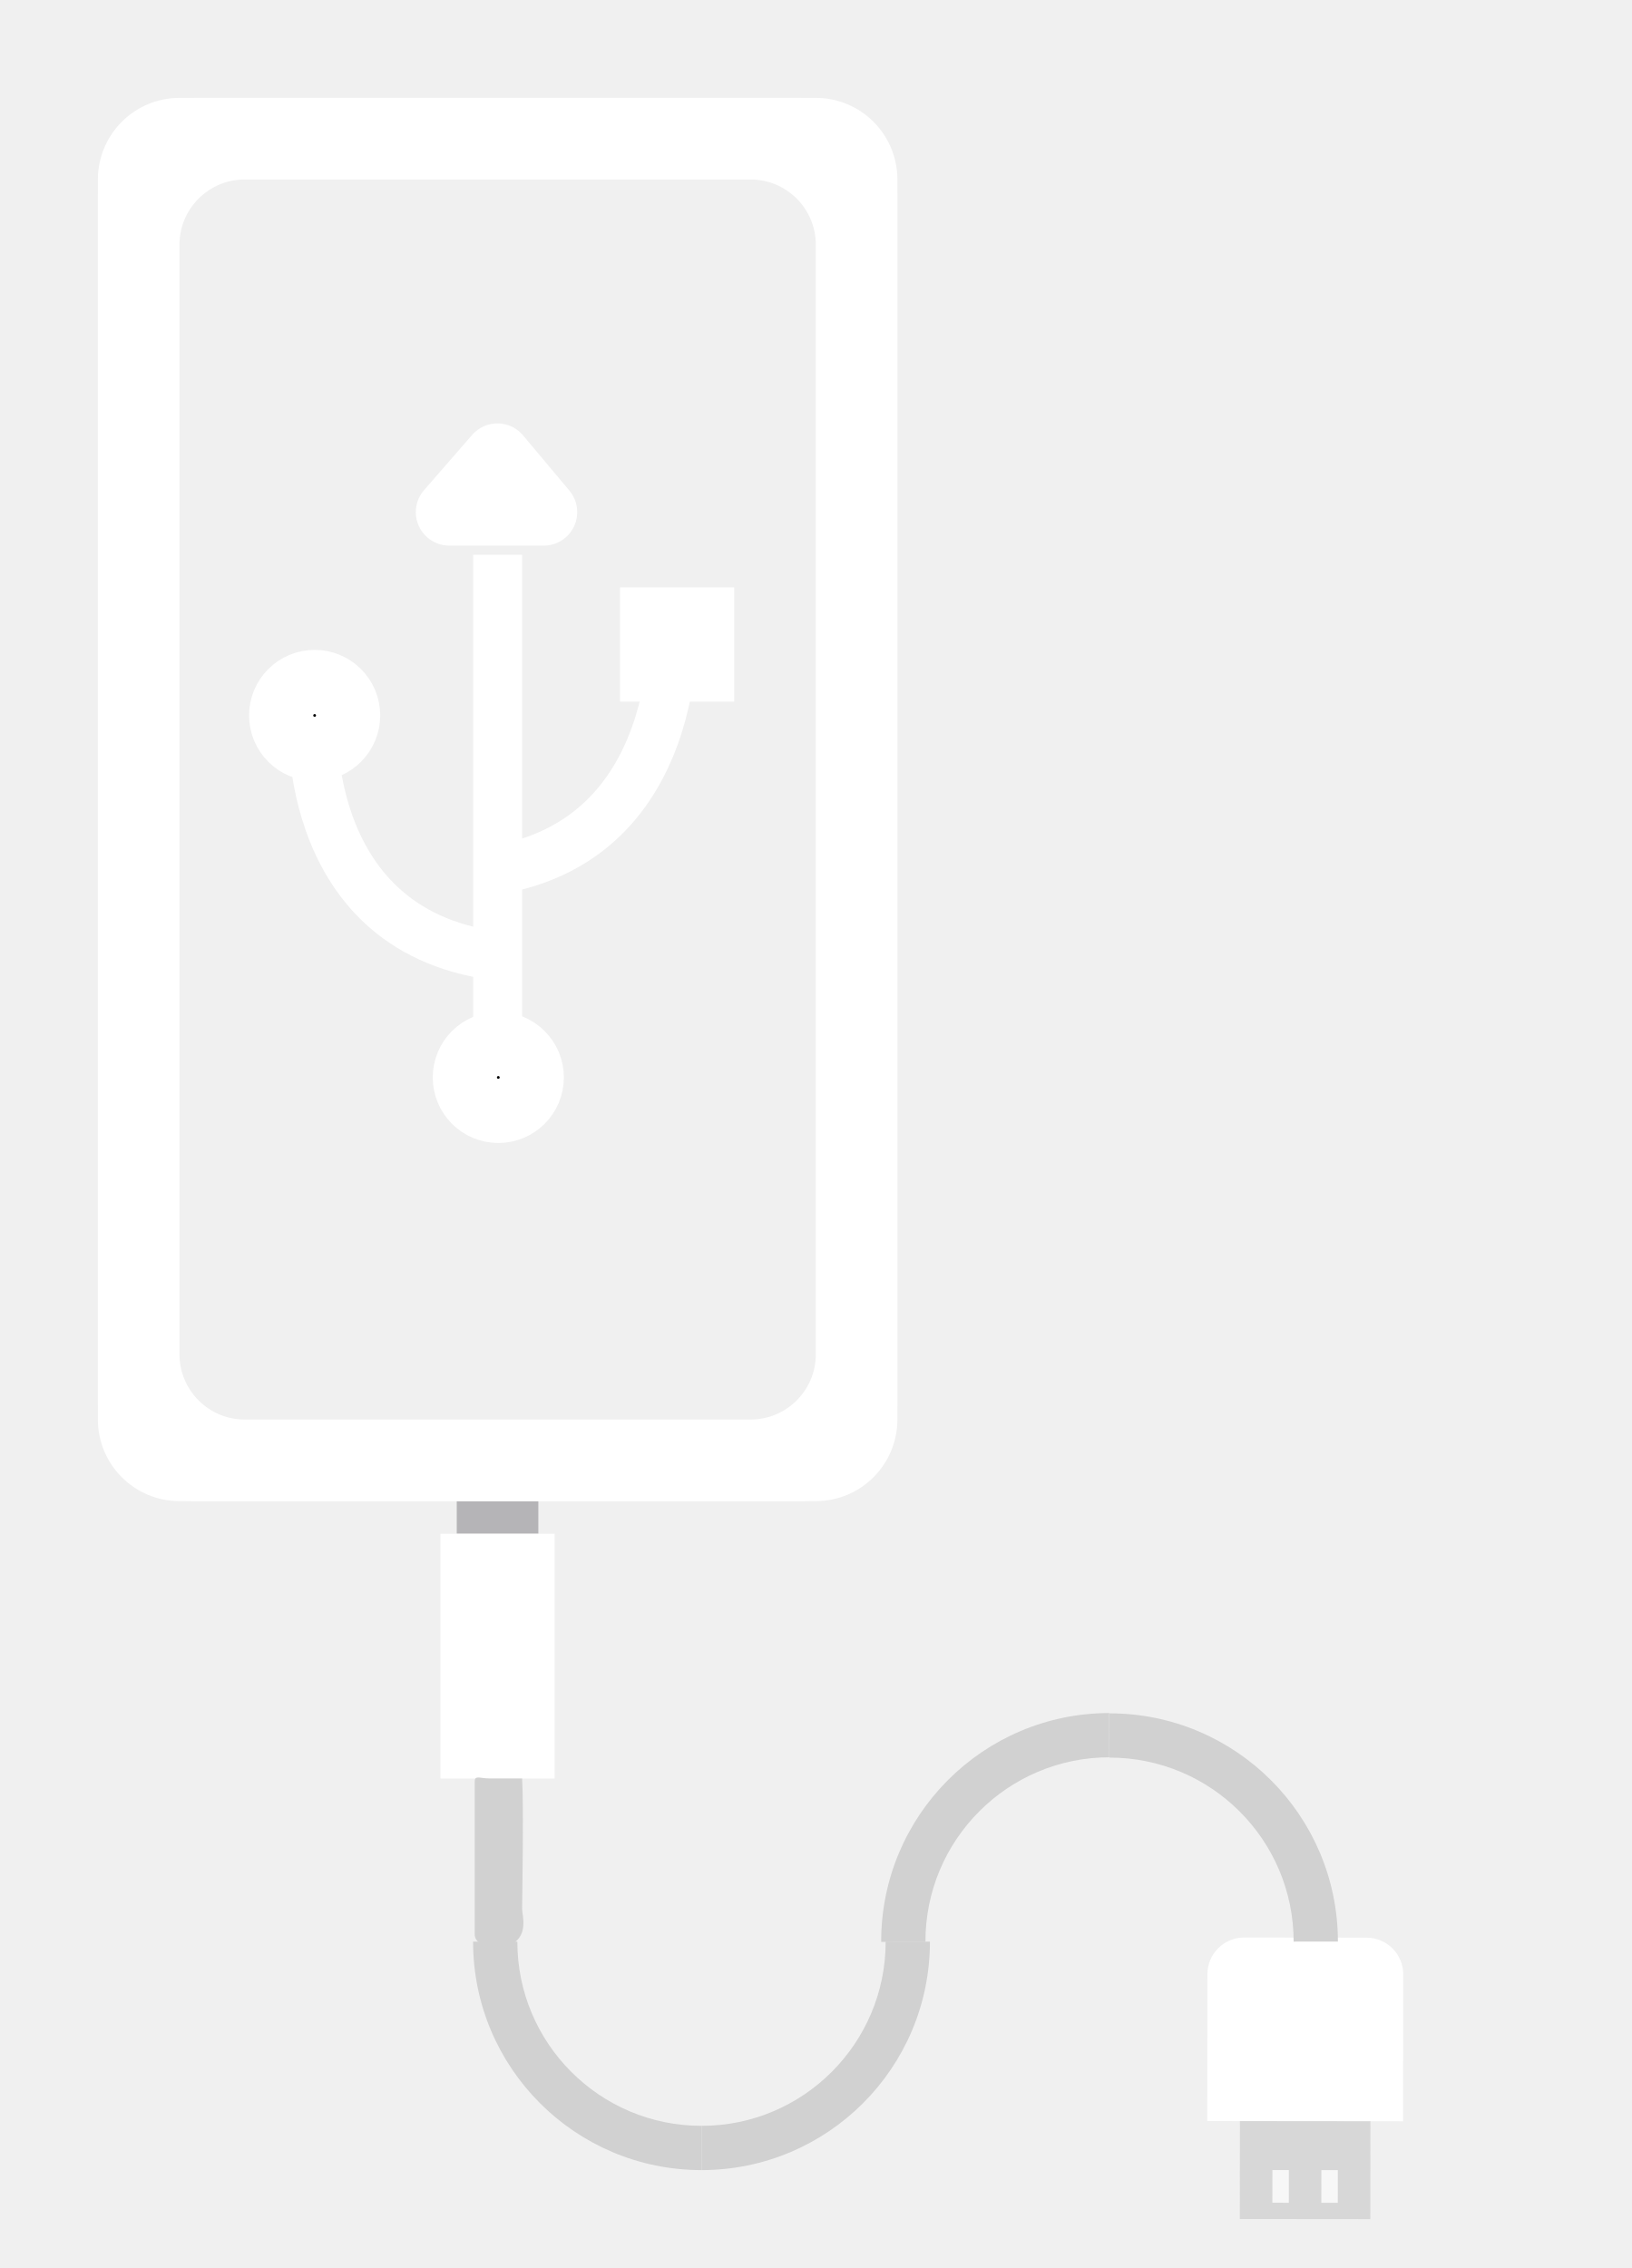
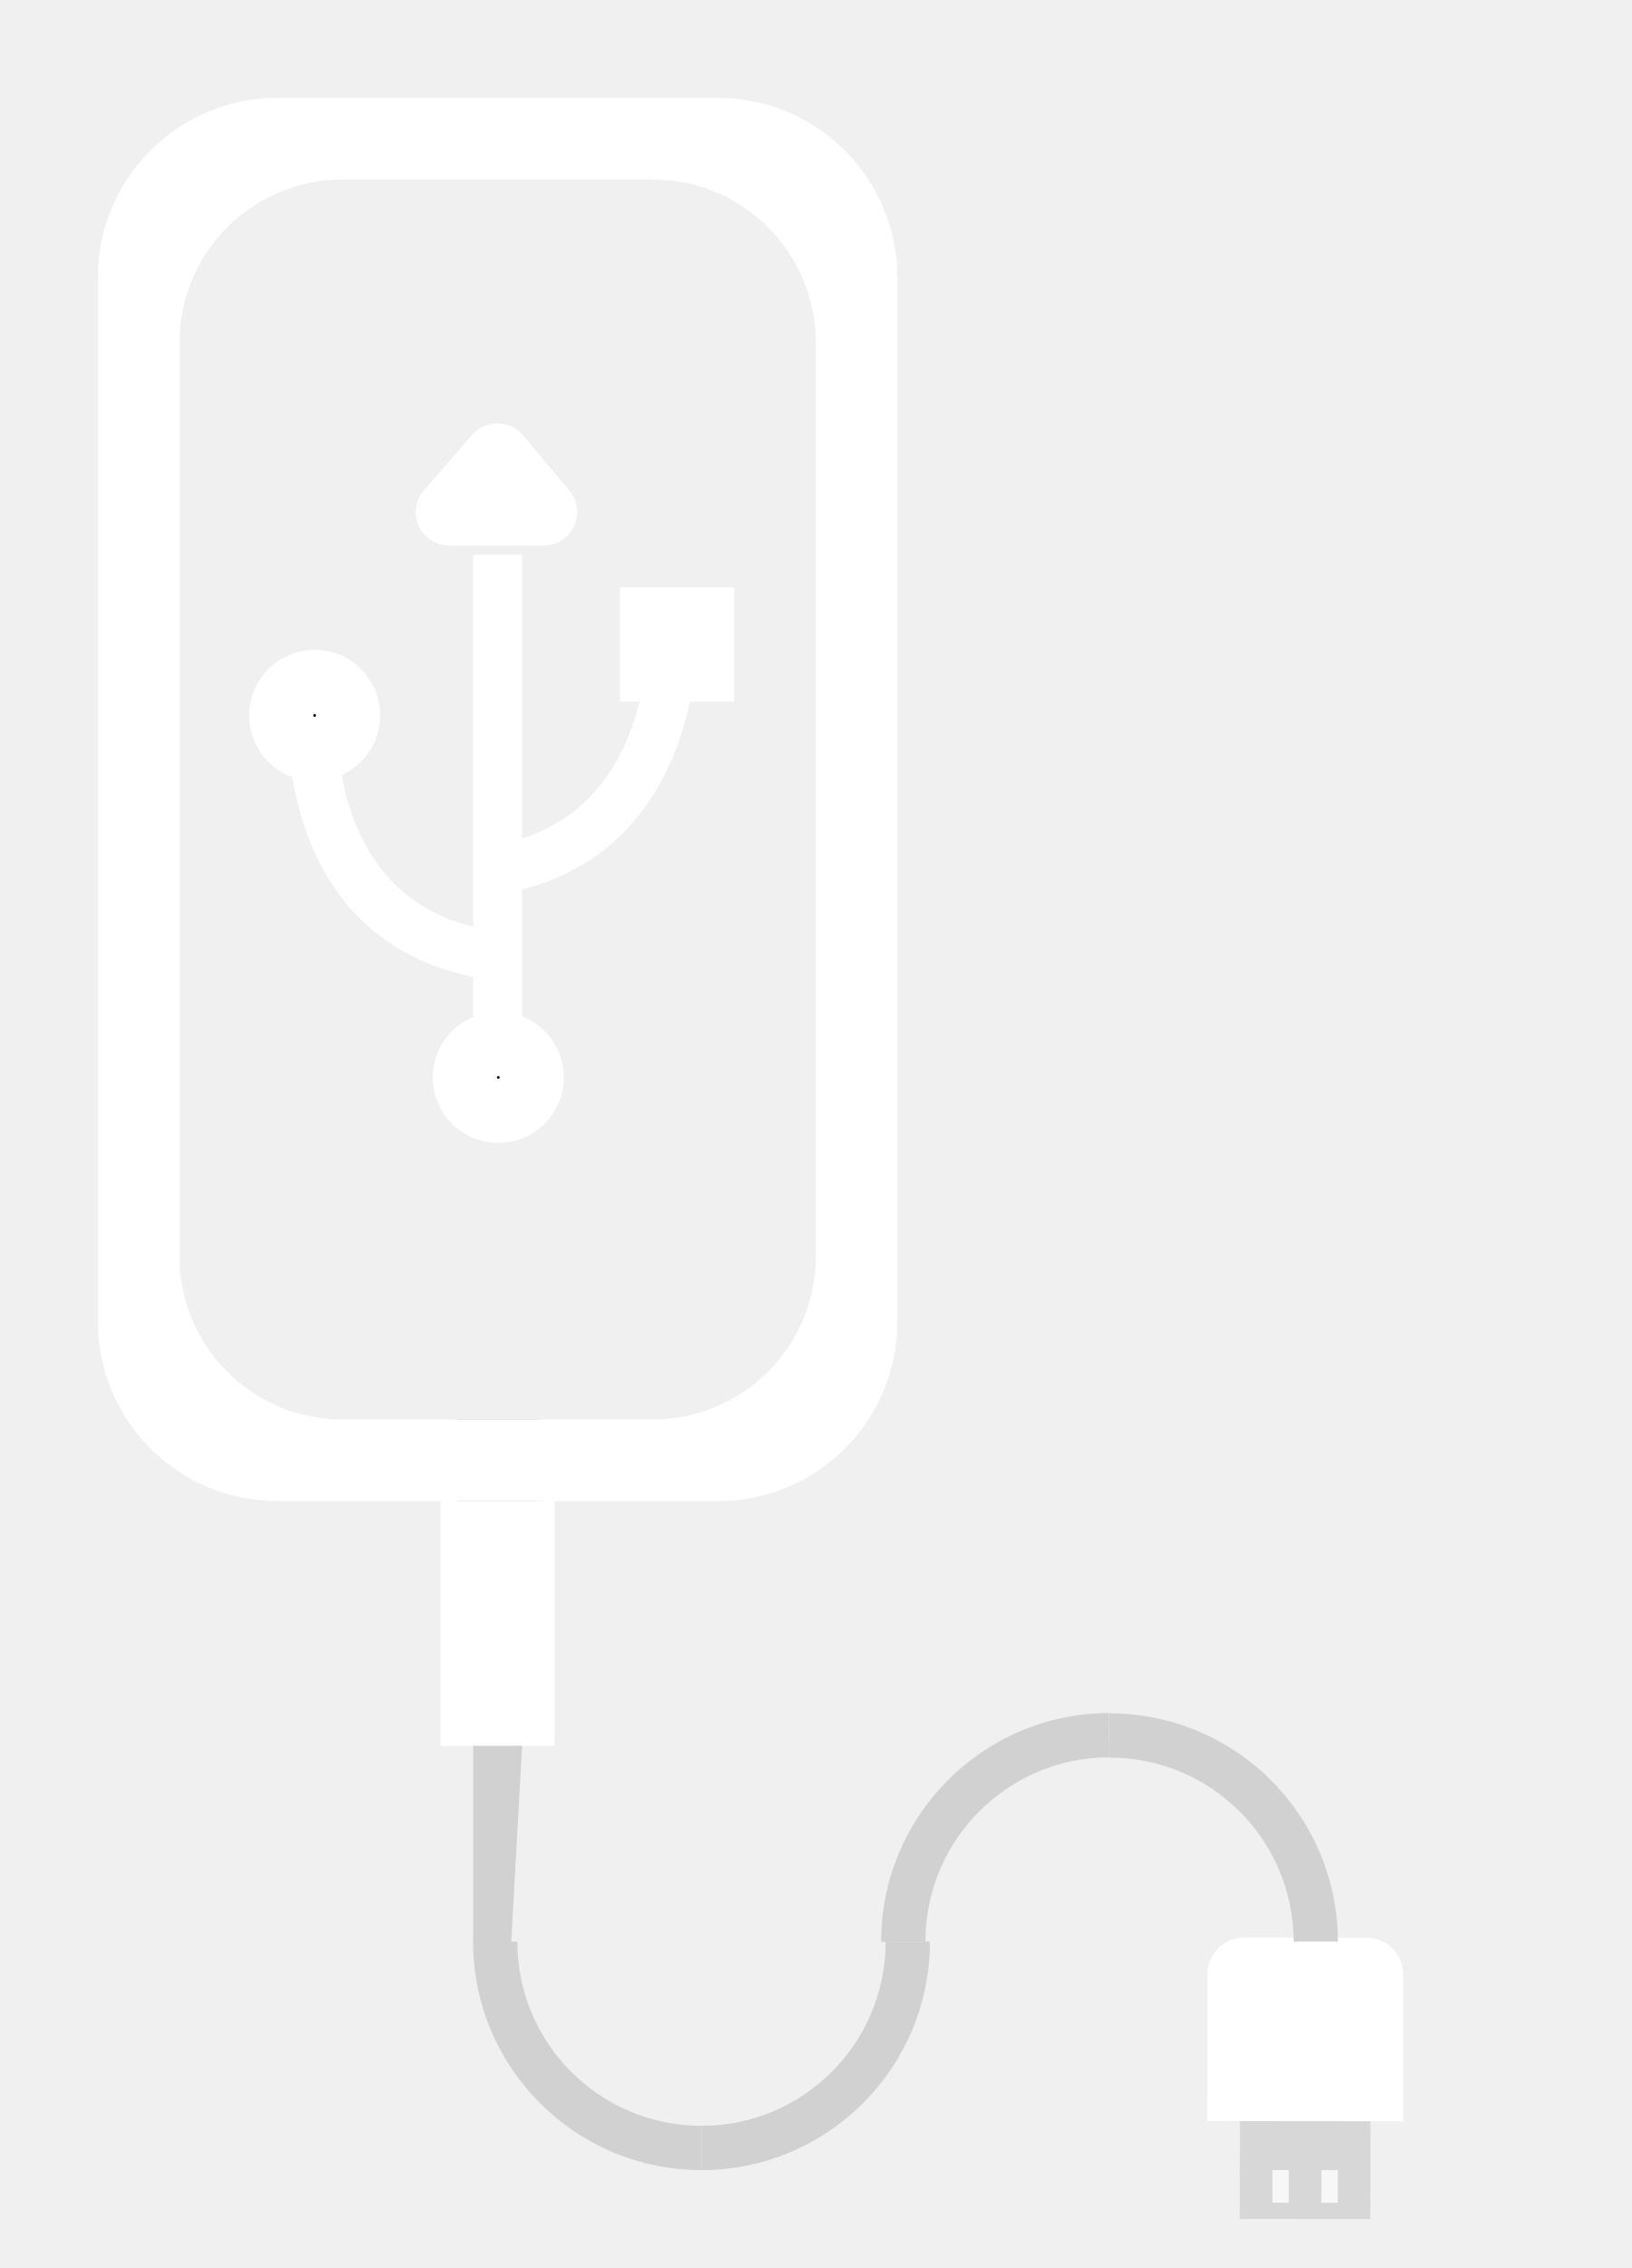
<svg xmlns="http://www.w3.org/2000/svg" height="139" viewBox="0 0 100 139" width="100">
  <path d="m73.993 129.993c.75.001 10.5.011 12.0.013l.009-9c.001-1.243-1.005-2.251-2.248-2.252l-7.5-.008c-1.243-.001-2.251 1.005-2.252 2.248z" fill="#fff" fill-rule="evenodd" />
  <path d="m75.987 135.996 8 .008.006-6-8-.008zm6.001-.994-1-.001.002-2 1 .001zm-4-.004 1 .001.002-2-1-.001z" fill="#d1d1d1" fill-opacity=".798" fill-rule="evenodd" />
  <path d="m77.988 134.998 1 .001.002-2-1-.001z" fill="#fff" fill-opacity=".798" fill-rule="evenodd" opacity=".599" />
  <path d="m80.988 135.001 1 .001.002-2-1-.001z" fill="#fff" fill-opacity=".798" fill-rule="evenodd" opacity=".599" />
  <path d="m30.322 58.568c-12.24-1.639-11.147-15.082-11.147-15.082" fill="none" stroke="#fff" stroke-linejoin="round" stroke-width="3" />
  <path d="m30.65 53.279c11.803-2.186 10.602-16.175 10.602-16.175" fill="none" stroke="#fff" stroke-linejoin="round" stroke-width="3" />
  <g fill-rule="evenodd">
    <path d="m27.535 31.388h5.792l-2.841-3.388z" stroke="#fff" stroke-linecap="round" stroke-linejoin="round" stroke-width="4.102" />
    <path d="m32.508 66.033c0 1.086-.882 1.967-1.967 1.967-1.086 0-1.967-.882-1.967-1.967 0-1.086.882-1.967 1.967-1.967 1.086 0 1.967.882 1.967 1.967z" stroke="#fff" stroke-linecap="round" stroke-linejoin="round" stroke-width="4.102" />
    <path d="m21.251 43.847c0 1.086-.882 1.967-1.967 1.967s-1.967-.882-1.967-1.967c0-1.086.882-1.967 1.967-1.967s1.967.881 1.967 1.967z" stroke="#fff" stroke-linecap="round" stroke-linejoin="round" stroke-width="4.102" />
    <path d="m38 43h7v-7h-7z" fill="#fff" />
    <path d="m29 63h3v-29h-3z" fill="#fff" />
-     <path d="m27.995 89h5v5h-5z" fill="#b5b4b7" />
-     <path d="m26.995 94h7v15h-7z" fill="#fff" />
+     <path d="m27.995 87h5v5h-5z" fill="#b5b4b7" />
+     <path d="m26.995 92h7v15h-7z" fill="#fff" />
    <path d="m28.995 119c0 7.732 6.268 14 14 14v-2.713c-6.234 0-11.287-5.053-11.287-11.287z" fill="#d1d1d1" />
    <path d="m42.995 133c7.732 0 14-6.268 14-14h-2.713c0 6.234-5.053 11.287-11.287 11.287z" fill="#d1d1d1" />
-     <path d="m30 109c-.552 0-.904-.222-.904.177v9.39c0 .399.448.722 1 .722h1c1.383-.527.904-1.89.904-2.289 0-.399.107-6.321 0-8z" fill="#d1d1d1" />
    <path d="m82 118.995c-.006-7.732-6.279-13.995-14.011-13.989l.002 2.713c6.234-.005 11.291 5.044 11.296 11.278z" fill="#d1d1d1" />
    <path d="m67.982 104.988c-7.732.014-13.989 6.293-13.975 14.025l2.713-.005c-.011-6.234 5.033-11.296 11.267-11.307z" fill="#d1d1d1" />
-     <path d="m11 92c-2.761 0-5-2.239-5-5v-76c0-2.761 2.239-5 5-5h39c2.761 0 5 2.239 5 5v76c0 2.761-2.239 5-5 5zm3-3c-2.761 0-5-2.239-5-5v-70c0-2.761 2.239-5 5-5h33c2.761 0 5 2.239 5 5v70c0 2.761-2.239 5-5 5z" fill="#fff" />
-     <path d="m12 92c-3.314 0-6-2.686-6-6v-74c0-3.314 2.686-6 6-6h37c3.314 0 6 2.686 6 6v74c0 3.314-2.686 6-6 6zm3-5c-2.209 0-4-1.791-4-4v-68c0-2.209 1.791-4 4-4h31c2.209 0 4 1.791 4 4v68c0 2.209-1.791 4-4 4z" fill="#fff" />
+     <path d="m29 119 2 6 1-18h-3z" fill="#d1d1d1" />
+     <path d="m17 92c-6.075 0-11-4.925-11-11v-64c0-6.075 4.925-11 11-11h27c6.075 0 11 4.925 11 11v64c0 6.075-4.925 11-11 11zm4-5c-5.523 0-10-4.477-10-10v-56c0-5.523 4.477-10 10-10h19c5.523 0 10 4.477 10 10v56c0 5.523-4.477 10-10 10z" fill="#fff" />
  </g>
</svg>
